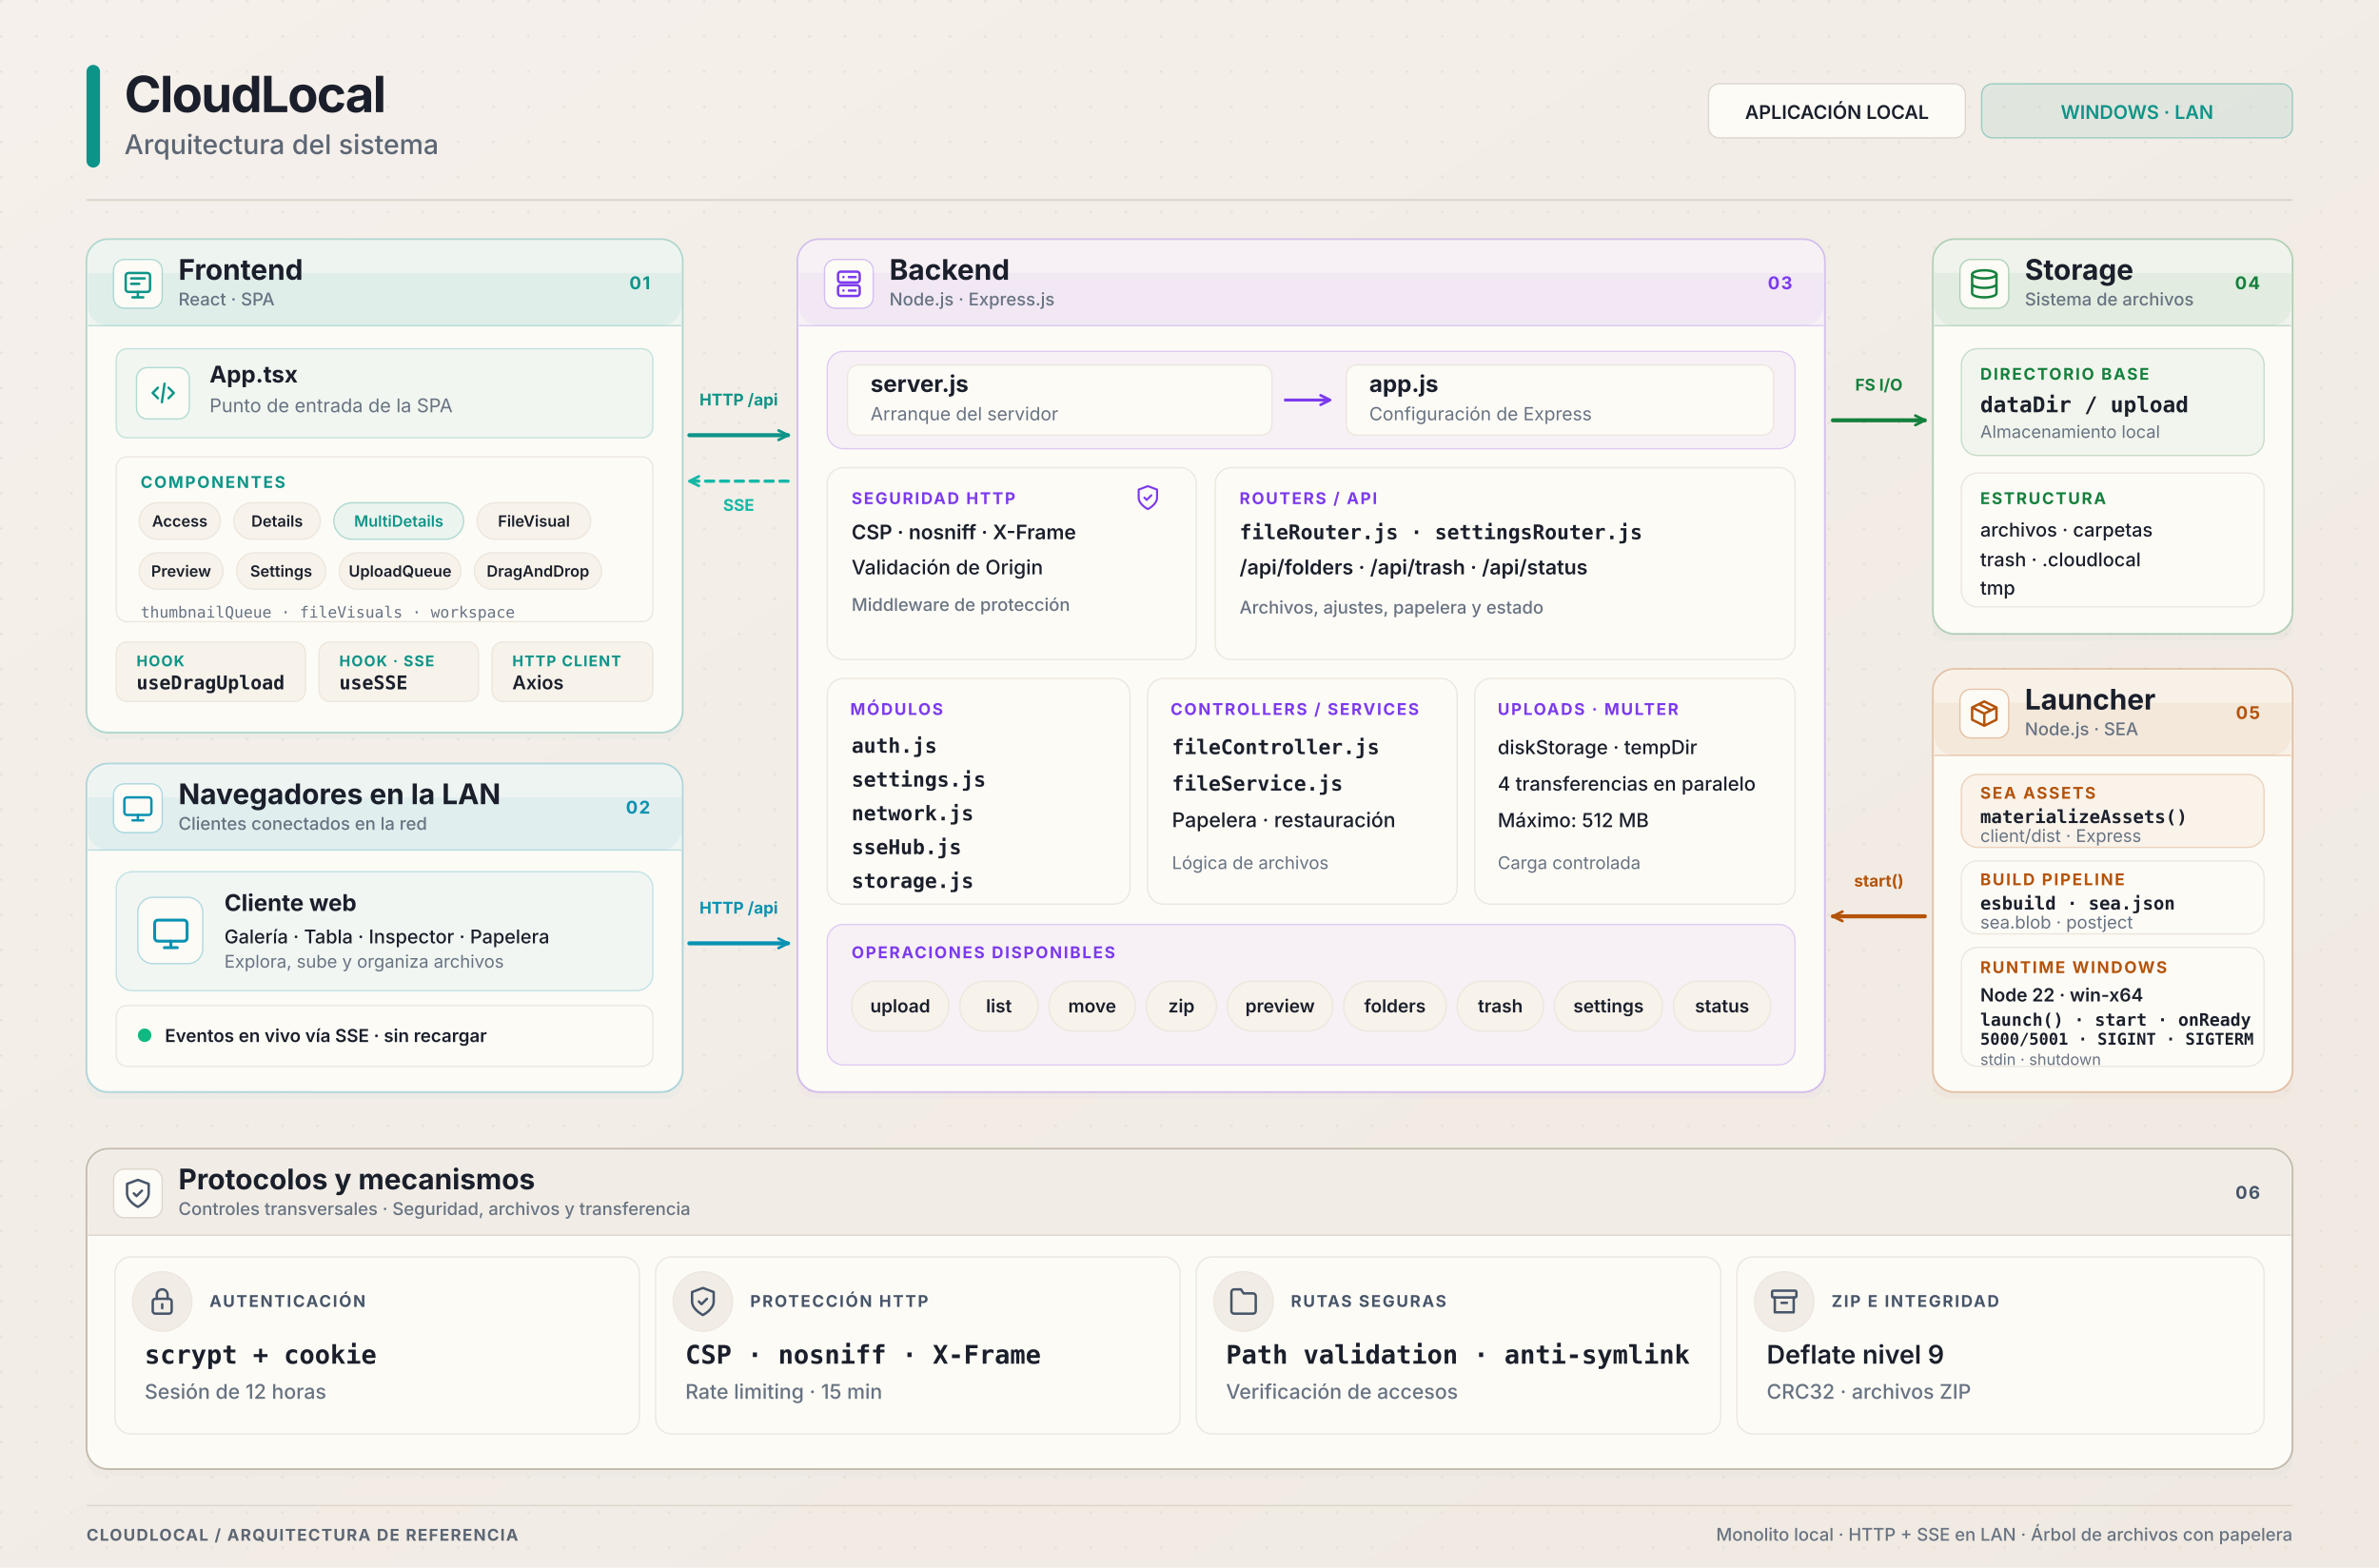
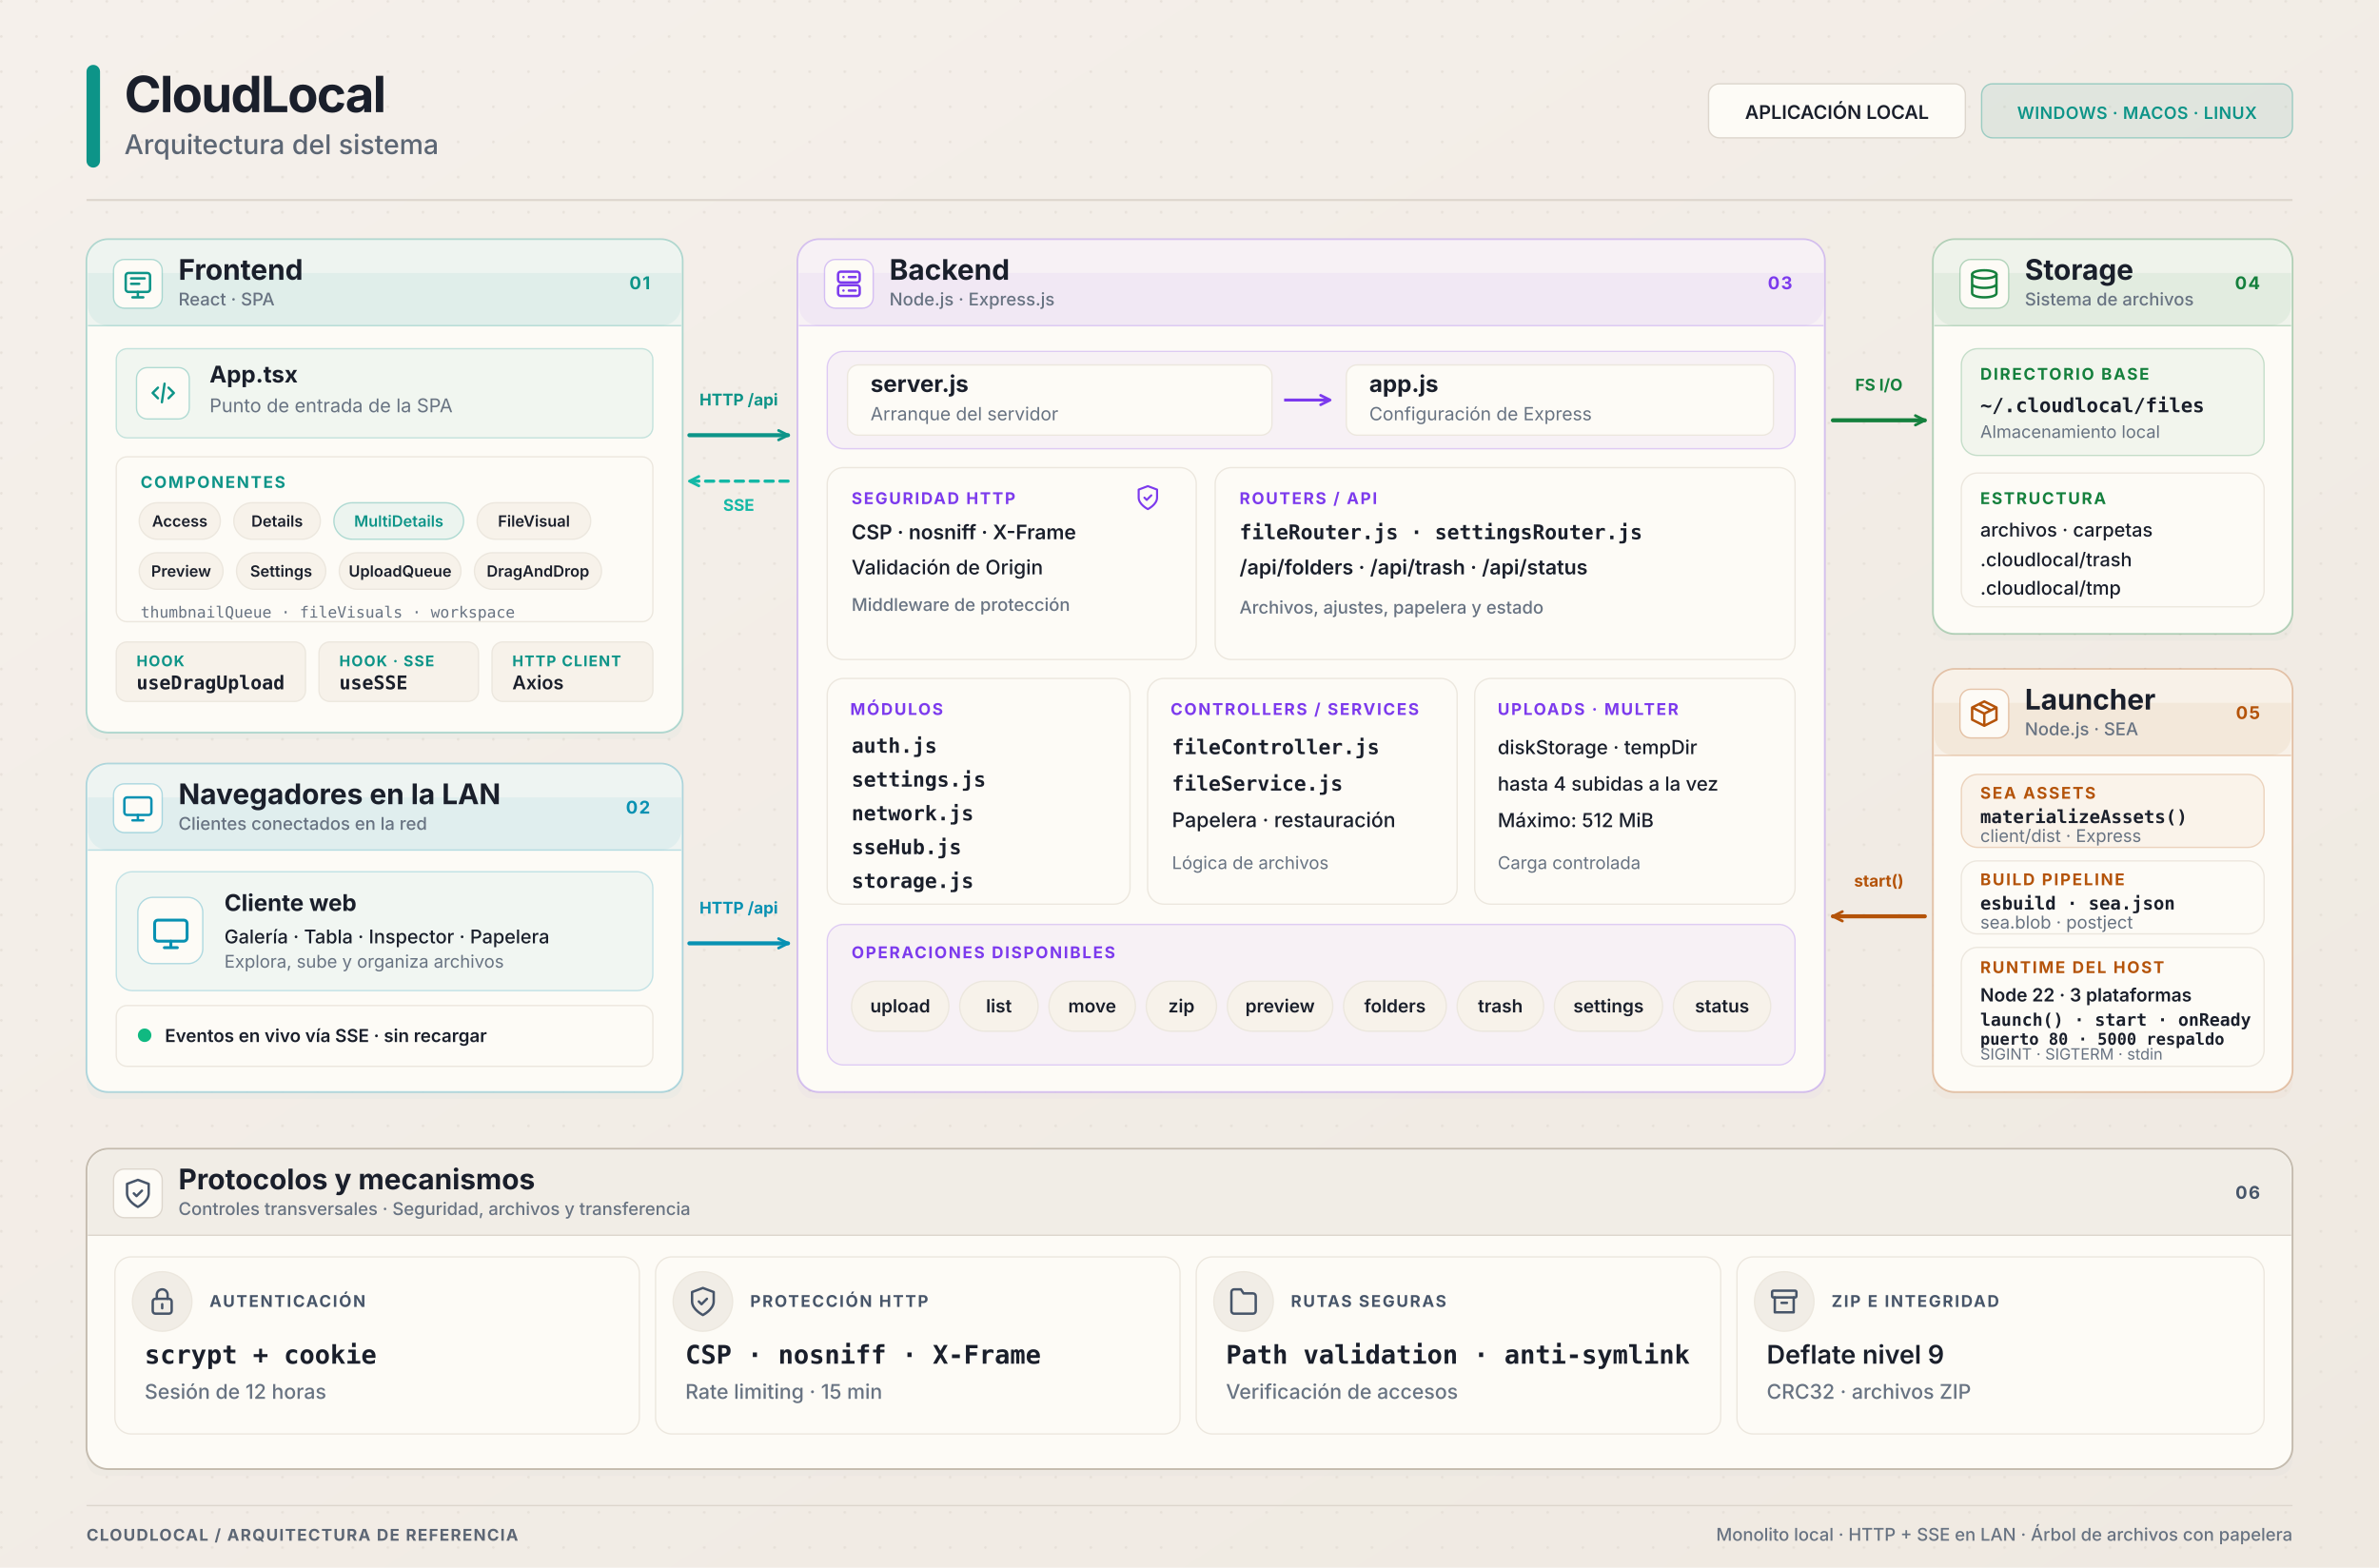
<svg xmlns="http://www.w3.org/2000/svg" width="1760" height="1160" viewBox="0 0 1760 1160" role="img" aria-labelledby="svg-title svg-desc" font-family="Inter, system-ui, -apple-system, 'Segoe UI', Roboto, sans-serif">
  <defs>
    <pattern id="dots" width="26" height="26" patternUnits="userSpaceOnUse">
      <circle cx="1" cy="1" r="1" fill="#ddd6cd" opacity=".5" />
    </pattern>
    <linearGradient id="page" x1="0" y1="0" x2="1" y2="1">
      <stop offset="0" stop-color="#f5f0eb" />
      <stop offset="1" stop-color="#efe9e1" />
    </linearGradient>
    <marker id="ar-teal" markerWidth="9" markerHeight="9" refX="8" refY="4.5" orient="auto" markerUnits="userSpaceOnUse">
      <path d="M1 1 L8 4.5 L1 8" stroke="#0d9488" stroke-width="2" fill="none" stroke-linecap="round" stroke-linejoin="round" />
    </marker>
    <marker id="ar-cyan" markerWidth="9" markerHeight="9" refX="8" refY="4.5" orient="auto" markerUnits="userSpaceOnUse">
      <path d="M1 1 L8 4.5 L1 8" stroke="#0891b2" stroke-width="2" fill="none" stroke-linecap="round" stroke-linejoin="round" />
    </marker>
    <marker id="ar-green" markerWidth="9" markerHeight="9" refX="8" refY="4.5" orient="auto" markerUnits="userSpaceOnUse">
      <path d="M1 1 L8 4.5 L1 8" stroke="#15803d" stroke-width="2" fill="none" stroke-linecap="round" stroke-linejoin="round" />
    </marker>
    <marker id="ar-orange" markerWidth="9" markerHeight="9" refX="8" refY="4.5" orient="auto" markerUnits="userSpaceOnUse">
      <path d="M1 1 L8 4.5 L1 8" stroke="#b45309" stroke-width="2" fill="none" stroke-linecap="round" stroke-linejoin="round" />
    </marker>
    <marker id="ar-teal2" markerWidth="9" markerHeight="9" refX="8" refY="4.5" orient="auto" markerUnits="userSpaceOnUse">
      <path d="M1 1 L8 4.5 L1 8" stroke="#14b8a6" stroke-width="2" fill="none" stroke-linecap="round" stroke-linejoin="round" />
    </marker>
    <marker id="ar-purple" markerWidth="9" markerHeight="9" refX="8" refY="4.5" orient="auto" markerUnits="userSpaceOnUse">
      <path d="M1 1 L8 4.5 L1 8" stroke="#7c3aed" stroke-width="2" fill="none" stroke-linecap="round" stroke-linejoin="round" />
    </marker>
  </defs>
  <rect x="0" y="0" width="1760" height="1160" rx="0" fill="url(#page)" stroke="none" stroke-width="1" />
  <rect x="0" y="0" width="1760" height="1160" rx="0" fill="url(#dots)" stroke="none" stroke-width="1" />
  <rect x="64" y="48" width="10" height="76" rx="5" fill="#0d9488" stroke="none" stroke-width="1" />
  <text x="92" y="83" font-size="37" fill="#1a1f2b" font-weight="700" text-anchor="start" letter-spacing="-1.1">CloudLocal</text>
  <text x="92" y="114" font-size="20" fill="#5c6674" font-weight="500" text-anchor="start">Arquitectura del sistema</text>
  <rect x="1264" y="62" width="190" height="40" rx="8" fill="#fdfbf6" stroke="#ddd6cd" stroke-width="1" />
  <text x="1359" y="88" font-size="14" fill="#1a1f2b" font-weight="600" text-anchor="middle">APLICACIÓN LOCAL</text>
  <rect x="1466" y="62" width="230" height="40" rx="8" fill="rgba(13,148,136,0.08)" stroke="rgba(13,148,136,0.35)" stroke-width="1" />
-   <text x="1581" y="88" font-size="14" fill="#0d9488" font-weight="600" text-anchor="middle">WINDOWS  ·  LAN</text>
+   <text x="1581" y="88" font-size="12.5" fill="#0d9488" font-weight="600" letter-spacing="0.3" text-anchor="middle">WINDOWS · MACOS · LINUX</text>
  <line x1="64" y1="148" x2="1696" y2="148" stroke="#ddd6cd" stroke-width="1.5" />
  <rect x="64" y="182" width="441" height="365" rx="12" fill="rgba(13,148,136,0.05)" stroke="none" stroke-width="1" opacity="0.5" />
  <rect x="64" y="177" width="441" height="365" rx="16" fill="#fdfbf6" stroke="rgba(13,148,136,0.30)" stroke-width="1.35" />
  <rect x="65" y="178" width="439" height="63" rx="15" fill="rgba(13,148,136,0.06)" stroke="none" stroke-width="1" />
  <rect x="65" y="202" width="439" height="39" rx="0" fill="rgba(13,148,136,0.06)" stroke="none" stroke-width="1" />
  <line x1="65" y1="241" x2="504" y2="241" stroke="rgba(13,148,136,0.25)" stroke-width="1" />
  <rect x="84" y="192" width="36" height="36" rx="8" fill="#fdfbf6" stroke="rgba(13,148,136,0.30)" stroke-width="1" />
  <g transform="translate(90 198) scale(1.0)" stroke="#0d9488" stroke-width="1.8" fill="none" stroke-linecap="round" stroke-linejoin="round">
    <rect x="3" y="4" width="18" height="14" rx="2" />
    <path d="M8 22h8M12 18v4M7 8h10M7 12h6" />
  </g>
  <text x="132" y="207" font-size="21" fill="#1a1f2b" font-weight="700" text-anchor="start">Frontend</text>
  <text x="132" y="226" font-size="13" fill="#687382" font-weight="500" text-anchor="start">React · SPA</text>
  <text x="481" y="214" font-size="13" fill="#0d9488" font-weight="700" text-anchor="end" letter-spacing="1">01</text>
  <rect x="86" y="258" width="397" height="66" rx="8" fill="rgba(13,148,136,0.05)" stroke="rgba(13,148,136,0.22)" stroke-width="1.0" />
  <rect x="101" y="272" width="39" height="38" rx="8" fill="#fdfbf6" stroke="rgba(13,148,136,0.30)" stroke-width="1" />
  <g transform="translate(109 279) scale(0.98)" stroke="#0d9488" stroke-width="1.8" fill="none" stroke-linecap="round" stroke-linejoin="round">
    <path d="m8 8-4 4 4 4m8-8 4 4-4 4m-3-11-2 14" />
  </g>
  <text x="155" y="283" font-size="17" fill="#1a1f2b" font-weight="700" text-anchor="start">App.tsx</text>
  <text x="155" y="305" font-size="14" fill="#687382" font-weight="400" text-anchor="start">Punto de entrada de la SPA</text>
  <rect x="86" y="338" width="397" height="122" rx="8" fill="#fdfbf6" stroke="#ece7de" stroke-width="1.0" />
  <text x="104" y="361" font-size="12" fill="#0d9488" font-weight="700" text-anchor="start" letter-spacing="1.2">COMPONENTES</text>
  <rect x="103" y="372" width="60" height="27" rx="13.5" fill="#f7f2ea" stroke="#ece7de" stroke-width="1" />
  <text x="133" y="389.7" font-size="11.5" fill="#1a1f2b" font-weight="600" text-anchor="middle">Access</text>
  <rect x="173" y="372" width="64" height="27" rx="13.5" fill="#f7f2ea" stroke="#ece7de" stroke-width="1" />
  <text x="205" y="389.7" font-size="11.5" fill="#1a1f2b" font-weight="600" text-anchor="middle">Details</text>
  <rect x="247" y="372" width="96" height="27" rx="13.5" fill="rgba(13,148,136,0.07)" stroke="rgba(13,148,136,0.30)" stroke-width="1" />
  <text x="295" y="389.7" font-size="11.5" fill="#0d9488" font-weight="600" text-anchor="middle">MultiDetails</text>
  <rect x="353" y="372" width="84" height="27" rx="13.5" fill="#f7f2ea" stroke="#ece7de" stroke-width="1" />
  <text x="395" y="389.7" font-size="11.5" fill="#1a1f2b" font-weight="600" text-anchor="middle">FileVisual</text>
  <rect x="103" y="409" width="62" height="27" rx="13.5" fill="#f7f2ea" stroke="#ece7de" stroke-width="1" />
  <text x="134" y="426.7" font-size="11.5" fill="#1a1f2b" font-weight="600" text-anchor="middle">Preview</text>
  <rect x="175" y="409" width="66" height="27" rx="13.5" fill="#f7f2ea" stroke="#ece7de" stroke-width="1" />
  <text x="208" y="426.7" font-size="11.5" fill="#1a1f2b" font-weight="600" text-anchor="middle">Settings</text>
  <rect x="251" y="409" width="90" height="27" rx="13.5" fill="#f7f2ea" stroke="#ece7de" stroke-width="1" />
  <text x="296" y="426.7" font-size="11.5" fill="#1a1f2b" font-weight="600" text-anchor="middle">UploadQueue</text>
  <rect x="351" y="409" width="94" height="27" rx="13.5" fill="#f7f2ea" stroke="#ece7de" stroke-width="1" />
  <text x="398" y="426.7" font-size="11.5" fill="#1a1f2b" font-weight="600" text-anchor="middle">DragAndDrop</text>
  <text x="104" y="457" font-size="11.5" fill="#687382" font-weight="500" text-anchor="start" font-family="ui-monospace, 'SF Mono', 'Cascadia Code', 'Fira Code', monospace">thumbnailQueue · fileVisuals · workspace</text>
  <rect x="86" y="475" width="140" height="44" rx="8" fill="#f7f2ea" stroke="#ece7de" stroke-width="1.0" />
  <rect x="236" y="475" width="118" height="44" rx="8" fill="#f7f2ea" stroke="#ece7de" stroke-width="1.0" />
  <rect x="364" y="475" width="119" height="44" rx="8" fill="#f7f2ea" stroke="#ece7de" stroke-width="1.0" />
  <text x="101" y="493" font-size="11" fill="#0d9488" font-weight="700" text-anchor="start" letter-spacing=".8">HOOK</text>
  <text x="101" y="510" font-size="14" fill="#1a1f2b" font-weight="600" text-anchor="start" font-family="ui-monospace, 'SF Mono', 'Cascadia Code', 'Fira Code', monospace">useDragUpload</text>
  <text x="251" y="493" font-size="11" fill="#0d9488" font-weight="700" text-anchor="start" letter-spacing=".8">HOOK · SSE</text>
  <text x="251" y="510" font-size="14" fill="#1a1f2b" font-weight="600" text-anchor="start" font-family="ui-monospace, 'SF Mono', 'Cascadia Code', 'Fira Code', monospace">useSSE</text>
  <text x="379" y="493" font-size="11" fill="#0d9488" font-weight="700" text-anchor="start" letter-spacing=".8">HTTP CLIENT</text>
  <text x="379" y="510" font-size="14" fill="#1a1f2b" font-weight="600" text-anchor="start">Axios</text>
  <rect x="64" y="570" width="441" height="243" rx="12" fill="rgba(8,145,178,0.05)" stroke="none" stroke-width="1" opacity="0.5" />
  <rect x="64" y="565" width="441" height="243" rx="16" fill="#fdfbf6" stroke="rgba(8,145,178,0.30)" stroke-width="1.35" />
  <rect x="65" y="566" width="439" height="63" rx="15" fill="rgba(8,145,178,0.06)" stroke="none" stroke-width="1" />
  <rect x="65" y="590" width="439" height="39" rx="0" fill="rgba(8,145,178,0.06)" stroke="none" stroke-width="1" />
  <line x1="65" y1="629" x2="504" y2="629" stroke="rgba(8,145,178,0.25)" stroke-width="1" />
  <rect x="84" y="580" width="36" height="36" rx="8" fill="#fdfbf6" stroke="rgba(8,145,178,0.30)" stroke-width="1" />
  <g transform="translate(90 586) scale(1.0)" stroke="#0891b2" stroke-width="1.8" fill="none" stroke-linecap="round" stroke-linejoin="round">
    <rect x="2" y="4" width="20" height="13" rx="2" />
    <path d="M8 21h8M12 17v4" />
  </g>
  <text x="132" y="595" font-size="21" fill="#1a1f2b" font-weight="700" text-anchor="start">Navegadores en la LAN</text>
  <text x="132" y="614" font-size="13" fill="#687382" font-weight="500" text-anchor="start">Clientes conectados en la red</text>
  <text x="481" y="602" font-size="13" fill="#0891b2" font-weight="700" text-anchor="end" letter-spacing="1">02</text>
  <rect x="86" y="645" width="397" height="88" rx="12" fill="rgba(8,145,178,0.05)" stroke="rgba(8,145,178,0.22)" stroke-width="1.0" />
  <rect x="102" y="664" width="48" height="49" rx="11" fill="#fdfbf6" stroke="rgba(8,145,178,0.30)" stroke-width="1" />
  <g transform="translate(112 676) scale(1.2)" stroke="#0891b2" stroke-width="1.8" fill="none" stroke-linecap="round" stroke-linejoin="round">
    <rect x="2" y="4" width="20" height="13" rx="2" />
    <path d="M8 21h8M12 17v4" />
  </g>
  <text x="166" y="674" font-size="17" fill="#1a1f2b" font-weight="700" text-anchor="start">Cliente web</text>
  <text x="166" y="698" font-size="14" fill="#1a1f2b" font-weight="500" text-anchor="start">Galería · Tabla · Inspector · Papelera</text>
  <text x="166" y="716" font-size="13" fill="#687382" font-weight="400" text-anchor="start">Explora, sube y organiza archivos</text>
  <rect x="86" y="744" width="397" height="45" rx="8" fill="#fdfbf6" stroke="#ece7de" stroke-width="1.0" />
  <circle cx="107" cy="766" r="5" fill="#10b981" stroke="none" stroke-width="1" />
  <text x="122" y="771" font-size="13.2" fill="#1a1f2b" font-weight="600" text-anchor="start">Eventos en vivo vía SSE · sin recargar</text>
  <rect x="590" y="182" width="760" height="631" rx="12" fill="rgba(124,58,237,0.04)" stroke="none" stroke-width="1" opacity="0.5" />
  <rect x="590" y="177" width="760" height="631" rx="16" fill="#fdfbf6" stroke="rgba(124,58,237,0.28)" stroke-width="1.35" />
  <rect x="591" y="178" width="758" height="63" rx="15" fill="rgba(124,58,237,0.05)" stroke="none" stroke-width="1" />
  <rect x="591" y="202" width="758" height="39" rx="0" fill="rgba(124,58,237,0.05)" stroke="none" stroke-width="1" />
  <line x1="591" y1="241" x2="1349" y2="241" stroke="rgba(124,58,237,0.22)" stroke-width="1" />
  <rect x="610" y="192" width="36" height="36" rx="8" fill="#fdfbf6" stroke="rgba(124,58,237,0.28)" stroke-width="1" />
  <g transform="translate(616 198) scale(1.0)" stroke="#7c3aed" stroke-width="1.8" fill="none" stroke-linecap="round" stroke-linejoin="round">
    <rect x="4" y="3" width="16" height="8" rx="2" />
    <rect x="4" y="13" width="16" height="8" rx="2" />
    <path d="M8 7h.01M8 17h.01M12 7h5M12 17h5" />
  </g>
  <text x="658" y="207" font-size="21" fill="#1a1f2b" font-weight="700" text-anchor="start">Backend</text>
  <text x="658" y="226" font-size="13" fill="#687382" font-weight="500" text-anchor="start">Node.js · Express.js</text>
  <text x="1326" y="214" font-size="13" fill="#7c3aed" font-weight="700" text-anchor="end" letter-spacing="1">03</text>
  <rect x="612" y="260" width="716" height="72" rx="12" fill="rgba(124,58,237,0.05)" stroke="rgba(124,58,237,0.22)" stroke-width="1.0" />
  <rect x="627" y="270" width="314" height="52" rx="8" fill="#fdfbf6" stroke="#ece7de" stroke-width="1" />
  <rect x="996" y="270" width="316" height="52" rx="8" fill="#fdfbf6" stroke="#ece7de" stroke-width="1" />
  <text x="644" y="290" font-size="17" fill="#1a1f2b" font-weight="700" text-anchor="start">server.js</text>
  <text x="644" y="311" font-size="13.5" fill="#687382" font-weight="400" text-anchor="start">Arranque del servidor</text>
  <text x="1013" y="290" font-size="17" fill="#1a1f2b" font-weight="700" text-anchor="start">app.js</text>
  <text x="1013" y="311" font-size="13.5" fill="#687382" font-weight="400" text-anchor="start">Configuración de Express</text>
  <line x1="950" y1="296" x2="984" y2="296" stroke="#7c3aed" stroke-width="2.2" marker-end="url(#ar-purple)" stroke-dasharray="1 0" />
  <rect x="612" y="346" width="273" height="142" rx="12" fill="#fdfbf6" stroke="#ece7de" stroke-width="1.0" />
  <text x="630" y="373" font-size="12" fill="#7c3aed" font-weight="700" text-anchor="start" letter-spacing="1.2">SEGURIDAD HTTP</text>
  <g transform="translate(839 358) scale(0.85)" stroke="#7c3aed" stroke-width="1.8" fill="none" stroke-linecap="round" stroke-linejoin="round">
    <path d="M12 22s8-4 8-10V5l-8-3-8 3v7c0 6 8 10 8 10Z" />
    <path d="m9 12 2 2 4-4" />
  </g>
  <text x="630" y="399" font-size="14.8" fill="#1a1f2b" font-weight="600" text-anchor="start">CSP · nosniff · X-Frame</text>
  <text x="630" y="425" font-size="14.8" fill="#1a1f2b" font-weight="500" text-anchor="start">Validación de Origin</text>
  <text x="630" y="452" font-size="13" fill="#687382" font-weight="500" text-anchor="start">Middleware de protección</text>
  <rect x="899" y="346" width="429" height="142" rx="12" fill="#fdfbf6" stroke="#ece7de" stroke-width="1.0" />
  <text x="917" y="373" font-size="12" fill="#7c3aed" font-weight="700" text-anchor="start" letter-spacing="1.2">ROUTERS / API</text>
  <text x="917" y="399" font-size="15" fill="#1a1f2b" font-weight="600" text-anchor="start" font-family="ui-monospace, 'SF Mono', 'Cascadia Code', 'Fira Code', monospace">fileRouter.js   ·   settingsRouter.js</text>
  <text x="917" y="425" font-size="15" fill="#1a1f2b" font-weight="600" text-anchor="start">/api/folders  ·  /api/trash  ·  /api/status</text>
  <text x="917" y="454" font-size="13" fill="#687382" font-weight="500" text-anchor="start">Archivos, ajustes, papelera y estado</text>
  <rect x="612" y="502" width="224" height="167" rx="12" fill="#fdfbf6" stroke="#ece7de" stroke-width="1.0" />
  <rect x="849" y="502" width="229" height="167" rx="12" fill="#fdfbf6" stroke="#ece7de" stroke-width="1.0" />
  <rect x="1091" y="502" width="237" height="167" rx="12" fill="#fdfbf6" stroke="#ece7de" stroke-width="1.0" />
  <text x="629" y="529" font-size="12" fill="#7c3aed" font-weight="700" text-anchor="start" letter-spacing="1.2">MÓDULOS</text>
  <text x="630" y="557" font-size="15" fill="#1a1f2b" font-weight="550" text-anchor="start" font-family="ui-monospace, 'SF Mono', 'Cascadia Code', 'Fira Code', monospace">auth.js</text>
  <text x="630" y="582" font-size="15" fill="#1a1f2b" font-weight="550" text-anchor="start" font-family="ui-monospace, 'SF Mono', 'Cascadia Code', 'Fira Code', monospace">settings.js</text>
  <text x="630" y="607" font-size="15" fill="#1a1f2b" font-weight="550" text-anchor="start" font-family="ui-monospace, 'SF Mono', 'Cascadia Code', 'Fira Code', monospace">network.js</text>
  <text x="630" y="632" font-size="15" fill="#1a1f2b" font-weight="550" text-anchor="start" font-family="ui-monospace, 'SF Mono', 'Cascadia Code', 'Fira Code', monospace">sseHub.js</text>
  <text x="630" y="657" font-size="15" fill="#1a1f2b" font-weight="550" text-anchor="start" font-family="ui-monospace, 'SF Mono', 'Cascadia Code', 'Fira Code', monospace">storage.js</text>
  <text x="866" y="529" font-size="12" fill="#7c3aed" font-weight="700" text-anchor="start" letter-spacing="1.2">CONTROLLERS / SERVICES</text>
  <text x="867" y="558" font-size="15" fill="#1a1f2b" font-weight="550" text-anchor="start" font-family="ui-monospace, 'SF Mono', 'Cascadia Code', 'Fira Code', monospace">fileController.js</text>
  <text x="867" y="585" font-size="15" fill="#1a1f2b" font-weight="550" text-anchor="start" font-family="ui-monospace, 'SF Mono', 'Cascadia Code', 'Fira Code', monospace">fileService.js</text>
  <text x="867" y="612" font-size="15" fill="#1a1f2b" font-weight="550" text-anchor="start">Papelera · restauración</text>
  <text x="867" y="643" font-size="13" fill="#687382" font-weight="400" text-anchor="start">Lógica de archivos</text>
  <text x="1108" y="529" font-size="12" fill="#7c3aed" font-weight="700" text-anchor="start" letter-spacing="1.2">UPLOADS · MULTER</text>
  <text x="1108" y="558" font-size="14.3" fill="#1a1f2b" font-weight="550" text-anchor="start">diskStorage · tempDir</text>
-   <text x="1108" y="585" font-size="14.3" fill="#1a1f2b" font-weight="550" text-anchor="start">4 transferencias en paralelo</text>
-   <text x="1108" y="612" font-size="14.3" fill="#1a1f2b" font-weight="550" text-anchor="start">Máximo: 512 MB</text>
+   <text x="1108" y="585" font-size="14.3" fill="#1a1f2b" font-weight="550" text-anchor="start">hasta 4 subidas a la vez</text>
+   <text x="1108" y="612" font-size="14.3" fill="#1a1f2b" font-weight="550" text-anchor="start">Máximo: 512 MiB</text>
  <text x="1108" y="643" font-size="13" fill="#687382" font-weight="400" text-anchor="start">Carga controlada</text>
  <rect x="612" y="684" width="716" height="104" rx="12" fill="rgba(124,58,237,0.05)" stroke="rgba(124,58,237,0.22)" stroke-width="1.0" />
  <text x="630" y="709" font-size="12" fill="#7c3aed" font-weight="700" text-anchor="start" letter-spacing="1.2">OPERACIONES DISPONIBLES</text>
  <rect x="630" y="726" width="72" height="37" rx="18.5" fill="#f7f2ea" stroke="#ece7de" stroke-width="1" />
  <text x="666" y="749.1" font-size="13.4" fill="#1a1f2b" font-weight="600" text-anchor="middle">upload</text>
  <rect x="710" y="726" width="58" height="37" rx="18.5" fill="#f7f2ea" stroke="#ece7de" stroke-width="1" />
  <text x="739" y="749.1" font-size="13.4" fill="#1a1f2b" font-weight="600" text-anchor="middle">list</text>
  <rect x="776" y="726" width="64" height="37" rx="18.5" fill="#f7f2ea" stroke="#ece7de" stroke-width="1" />
  <text x="808" y="749.1" font-size="13.4" fill="#1a1f2b" font-weight="600" text-anchor="middle">move</text>
  <rect x="848" y="726" width="52" height="37" rx="18.5" fill="#f7f2ea" stroke="#ece7de" stroke-width="1" />
  <text x="874" y="749.1" font-size="13.4" fill="#1a1f2b" font-weight="600" text-anchor="middle">zip</text>
  <rect x="908" y="726" width="78" height="37" rx="18.5" fill="#f7f2ea" stroke="#ece7de" stroke-width="1" />
  <text x="947" y="749.1" font-size="13.4" fill="#1a1f2b" font-weight="600" text-anchor="middle">preview</text>
  <rect x="994" y="726" width="76" height="37" rx="18.5" fill="#f7f2ea" stroke="#ece7de" stroke-width="1" />
  <text x="1032" y="749.1" font-size="13.4" fill="#1a1f2b" font-weight="600" text-anchor="middle">folders</text>
  <rect x="1078" y="726" width="64" height="37" rx="18.5" fill="#f7f2ea" stroke="#ece7de" stroke-width="1" />
  <text x="1110" y="749.1" font-size="13.4" fill="#1a1f2b" font-weight="600" text-anchor="middle">trash</text>
  <rect x="1150" y="726" width="80" height="37" rx="18.5" fill="#f7f2ea" stroke="#ece7de" stroke-width="1" />
  <text x="1190" y="749.1" font-size="13.4" fill="#1a1f2b" font-weight="600" text-anchor="middle">settings</text>
  <rect x="1238" y="726" width="72" height="37" rx="18.5" fill="#f7f2ea" stroke="#ece7de" stroke-width="1" />
  <text x="1274" y="749.1" font-size="13.4" fill="#1a1f2b" font-weight="600" text-anchor="middle">status</text>
  <rect x="1430" y="182" width="266" height="292" rx="12" fill="rgba(21,128,61,0.05)" stroke="none" stroke-width="1" opacity="0.5" />
  <rect x="1430" y="177" width="266" height="292" rx="16" fill="#fdfbf6" stroke="rgba(21,128,61,0.30)" stroke-width="1.35" />
  <rect x="1431" y="178" width="264" height="63" rx="15" fill="rgba(21,128,61,0.06)" stroke="none" stroke-width="1" />
  <rect x="1431" y="202" width="264" height="39" rx="0" fill="rgba(21,128,61,0.06)" stroke="none" stroke-width="1" />
  <line x1="1431" y1="241" x2="1695" y2="241" stroke="rgba(21,128,61,0.25)" stroke-width="1" />
  <rect x="1450" y="192" width="36" height="36" rx="8" fill="#fdfbf6" stroke="rgba(21,128,61,0.30)" stroke-width="1" />
  <g transform="translate(1456 198) scale(1.0)" stroke="#15803d" stroke-width="1.8" fill="none" stroke-linecap="round" stroke-linejoin="round">
    <ellipse cx="12" cy="5" rx="9" ry="3" />
    <path d="M3 5v14c0 1.7 4 3 9 3s9-1.3 9-3V5M3 12c0 1.7 4 3 9 3s9-1.3 9-3" />
  </g>
  <text x="1498" y="207" font-size="21" fill="#1a1f2b" font-weight="700" text-anchor="start">Storage</text>
  <text x="1498" y="226" font-size="13" fill="#687382" font-weight="500" text-anchor="start">Sistema de archivos</text>
  <text x="1672" y="214" font-size="13" fill="#15803d" font-weight="700" text-anchor="end" letter-spacing="1">04</text>
  <rect x="1451" y="258" width="224" height="79" rx="12" fill="rgba(21,128,61,0.05)" stroke="rgba(21,128,61,0.22)" stroke-width="1.0" />
  <text x="1465" y="281" font-size="12" fill="#15803d" font-weight="700" text-anchor="start" letter-spacing="1.2">DIRECTORIO BASE</text>
-   <text x="1465" y="305" font-size="16" fill="#1a1f2b" font-weight="700" text-anchor="start" font-family="ui-monospace, 'SF Mono', 'Cascadia Code', 'Fira Code', monospace">dataDir / upload</text>
+   <text x="1465" y="305" font-size="14.5" fill="#1a1f2b" font-weight="700" text-anchor="start" font-family="ui-monospace, 'SF Mono', 'Cascadia Code', 'Fira Code', monospace">~/.cloudlocal/files</text>
  <text x="1465" y="324" font-size="12.8" fill="#687382" font-weight="400" text-anchor="start">Almacenamiento local</text>
  <rect x="1451" y="350" width="224" height="99" rx="12" fill="#fdfbf6" stroke="#ece7de" stroke-width="1.0" />
  <text x="1465" y="373" font-size="12" fill="#15803d" font-weight="700" text-anchor="start" letter-spacing="1.2">ESTRUCTURA</text>
  <text x="1465" y="397" font-size="14" fill="#1a1f2b" font-weight="550" text-anchor="start">archivos · carpetas</text>
-   <text x="1465" y="419" font-size="14" fill="#1a1f2b" font-weight="550" text-anchor="start">trash · .cloudlocal</text>
-   <text x="1465" y="440" font-size="14" fill="#1a1f2b" font-weight="550" text-anchor="start">tmp</text>
+   <text x="1465" y="419" font-size="14" fill="#1a1f2b" font-weight="550" text-anchor="start">.cloudlocal/trash</text>
+   <text x="1465" y="440" font-size="14" fill="#1a1f2b" font-weight="550" text-anchor="start">.cloudlocal/tmp</text>
  <rect x="1430" y="500" width="266" height="313" rx="12" fill="rgba(180,83,9,0.05)" stroke="none" stroke-width="1" opacity="0.5" />
  <rect x="1430" y="495" width="266" height="313" rx="16" fill="#fdfbf6" stroke="rgba(180,83,9,0.30)" stroke-width="1.35" />
  <rect x="1431" y="496" width="264" height="63" rx="15" fill="rgba(180,83,9,0.06)" stroke="none" stroke-width="1" />
  <rect x="1431" y="520" width="264" height="39" rx="0" fill="rgba(180,83,9,0.06)" stroke="none" stroke-width="1" />
  <line x1="1431" y1="559" x2="1695" y2="559" stroke="rgba(180,83,9,0.25)" stroke-width="1" />
  <rect x="1450" y="510" width="36" height="36" rx="8" fill="#fdfbf6" stroke="rgba(180,83,9,0.30)" stroke-width="1" />
  <g transform="translate(1456 516) scale(1.0)" stroke="#b45309" stroke-width="1.8" fill="none" stroke-linecap="round" stroke-linejoin="round">
    <path d="M3 7.5 12 3l9 4.5v9L12 21l-9-4.5v-9ZM3 7.5 12 12l9-4.5M12 12v9M8 5l9 4.5" />
  </g>
  <text x="1498" y="525" font-size="21" fill="#1a1f2b" font-weight="700" text-anchor="start">Launcher</text>
  <text x="1498" y="544" font-size="13" fill="#687382" font-weight="500" text-anchor="start">Node.js · SEA</text>
  <text x="1672" y="532" font-size="13" fill="#b45309" font-weight="700" text-anchor="end" letter-spacing="1">05</text>
  <rect x="1451" y="573" width="224" height="54" rx="12" fill="rgba(180,83,9,0.05)" stroke="rgba(180,83,9,0.22)" stroke-width="1.0" />
  <text x="1465" y="591" font-size="12" fill="#b45309" font-weight="700" text-anchor="start" letter-spacing="1.2">SEA ASSETS</text>
  <text x="1465" y="609" font-size="13.4" fill="#1a1f2b" font-weight="600" text-anchor="start" font-family="ui-monospace, 'SF Mono', 'Cascadia Code', 'Fira Code', monospace">materializeAssets()</text>
  <text x="1465" y="623" font-size="12.9" fill="#687382" font-weight="400" text-anchor="start">client/dist · Express</text>
  <rect x="1451" y="637" width="224" height="54" rx="12" fill="#fdfbf6" stroke="#ece7de" stroke-width="1.0" />
  <text x="1465" y="655" font-size="12" fill="#b45309" font-weight="700" text-anchor="start" letter-spacing="1.2">BUILD PIPELINE</text>
  <text x="1465" y="673" font-size="13.3" fill="#1a1f2b" font-weight="600" text-anchor="start" font-family="ui-monospace, 'SF Mono', 'Cascadia Code', 'Fira Code', monospace">esbuild · sea.json</text>
  <text x="1465" y="687" font-size="13.0" fill="#687382" font-weight="400" text-anchor="start">sea.blob · postject</text>
  <rect x="1451" y="701" width="224" height="88" rx="12" fill="#fdfbf6" stroke="#ece7de" stroke-width="1.0" />
-   <text x="1465" y="720" font-size="12" fill="#b45309" font-weight="700" text-anchor="start" letter-spacing="1.2">RUNTIME WINDOWS</text>
-   <text x="1465" y="741" font-size="13.5" fill="#1a1f2b" font-weight="600" text-anchor="start">Node 22 · win-x64</text>
+   <text x="1465" y="720" font-size="12" fill="#b45309" font-weight="700" text-anchor="start" letter-spacing="1.2">RUNTIME DEL HOST</text>
+   <text x="1465" y="741" font-size="13.5" fill="#1a1f2b" font-weight="600" text-anchor="start">Node 22 · 3 plataformas</text>
  <text x="1465" y="759" font-size="12.8" fill="#1a1f2b" font-weight="550" text-anchor="start" font-family="ui-monospace, 'SF Mono', 'Cascadia Code', 'Fira Code', monospace">launch() · start · onReady</text>
-   <text x="1465" y="773" font-size="12.0" fill="#1a1f2b" font-weight="550" text-anchor="start" font-family="ui-monospace, 'SF Mono', 'Cascadia Code', 'Fira Code', monospace">5000/5001 · SIGINT · SIGTERM</text>
-   <text x="1465" y="788" font-size="11.5" fill="#687382" font-weight="400" text-anchor="start">stdin · shutdown</text>
+   <text x="1465" y="773" font-size="12.0" fill="#1a1f2b" font-weight="550" text-anchor="start" font-family="ui-monospace, 'SF Mono', 'Cascadia Code', 'Fira Code', monospace">puerto 80 · 5000 respaldo</text>
+   <text x="1465" y="784" font-size="11.5" fill="#687382" font-weight="400" text-anchor="start">SIGINT · SIGTERM · stdin</text>
  <path d="M510 322 L583 322" fill="none" stroke="#0d9488" stroke-width="3" marker-end="url(#ar-teal)" stroke-linecap="round" />
  <text x="546.5" y="300" font-size="12" fill="#0d9488" font-weight="700" text-anchor="middle">HTTP /api</text>
  <path d="M583 356 L510 356" fill="none" stroke="#14b8a6" stroke-width="2.4" marker-end="url(#ar-teal2)" stroke-linecap="round" stroke-dasharray="6 5" />
  <text x="546.5" y="378" font-size="12" fill="#14b8a6" font-weight="700" text-anchor="middle">SSE</text>
  <path d="M510 698 L583 698" fill="none" stroke="#0891b2" stroke-width="3" marker-end="url(#ar-cyan)" stroke-linecap="round" />
  <text x="546.5" y="676" font-size="12" fill="#0891b2" font-weight="700" text-anchor="middle">HTTP /api</text>
  <path d="M1356 311 L1424 311" fill="none" stroke="#15803d" stroke-width="3" marker-end="url(#ar-green)" stroke-linecap="round" />
  <text x="1390" y="289" font-size="12" fill="#15803d" font-weight="700" text-anchor="middle">FS I/O</text>
  <path d="M1424 678 L1356 678" fill="none" stroke="#b45309" stroke-width="3" marker-end="url(#ar-orange)" stroke-linecap="round" />
  <text x="1390" y="656" font-size="12" fill="#b45309" font-weight="700" text-anchor="middle">start()</text>
  <rect x="64" y="855" width="1632" height="237" rx="12" fill="rgba(71,85,105,0.04)" stroke="none" stroke-width="1" opacity="0.5" />
  <rect x="64" y="850" width="1632" height="237" rx="16" fill="#fdfbf6" stroke="#c4bbae" stroke-width="1.35" />
  <rect x="65" y="851" width="1630" height="63" rx="15" fill="#f1ede6" stroke="none" stroke-width="1" />
  <rect x="65" y="875" width="1630" height="39" rx="0" fill="#f1ede6" stroke="none" stroke-width="1" />
  <line x1="65" y1="914" x2="1695" y2="914" stroke="#ddd6cd" stroke-width="1" />
  <rect x="84" y="865" width="36" height="36" rx="8" fill="#fdfbf6" stroke="#ddd6cd" stroke-width="1" />
  <g transform="translate(90 871) scale(1.0)" stroke="#475569" stroke-width="1.8" fill="none" stroke-linecap="round" stroke-linejoin="round">
    <path d="M12 22s8-4 8-10V5l-8-3-8 3v7c0 6 8 10 8 10Z" />
    <path d="m9 12 2 2 4-4" />
  </g>
  <text x="132" y="880" font-size="21" fill="#1a1f2b" font-weight="700" text-anchor="start">Protocolos y mecanismos</text>
  <text x="132" y="899" font-size="13" fill="#687382" font-weight="500" text-anchor="start">Controles transversales · Seguridad, archivos y transferencia</text>
  <text x="1672" y="887" font-size="13" fill="#475569" font-weight="700" text-anchor="end" letter-spacing="1">06</text>
  <rect x="85" y="930" width="388" height="131" rx="12" fill="#fdfbf6" stroke="#ece7de" stroke-width="1.0" />
  <circle cx="120" cy="963" r="22" fill="#f1ede6" stroke="#ece7de" stroke-width="1" />
  <g transform="translate(108 951) scale(1.0)" stroke="#475569" stroke-width="1.8" fill="none" stroke-linecap="round" stroke-linejoin="round">
    <rect x="5" y="10" width="14" height="11" rx="2" />
    <path d="M8 10V7a4 4 0 1 1 8 0v3M12 14v3" />
  </g>
  <text x="155" y="967" font-size="12" fill="#475569" font-weight="700" text-anchor="start" letter-spacing="1.2">AUTENTICACIÓN</text>
  <text x="107" y="1009" font-size="19" fill="#1a1f2b" font-weight="600" text-anchor="start" font-family="ui-monospace, 'SF Mono', 'Cascadia Code', 'Fira Code', monospace">scrypt + cookie</text>
  <text x="107" y="1035" font-size="15" fill="#687382" font-weight="500" text-anchor="start">Sesión de 12 horas</text>
  <rect x="485" y="930" width="388" height="131" rx="12" fill="#fdfbf6" stroke="#ece7de" stroke-width="1.0" />
  <circle cx="520" cy="963" r="22" fill="#f1ede6" stroke="#ece7de" stroke-width="1" />
  <g transform="translate(508 951) scale(1.0)" stroke="#475569" stroke-width="1.8" fill="none" stroke-linecap="round" stroke-linejoin="round">
    <path d="M12 22s8-4 8-10V5l-8-3-8 3v7c0 6 8 10 8 10Z" />
    <path d="m9 12 2 2 4-4" />
  </g>
  <text x="555" y="967" font-size="12" fill="#475569" font-weight="700" text-anchor="start" letter-spacing="1.2">PROTECCIÓN HTTP</text>
  <text x="507" y="1009" font-size="19" fill="#1a1f2b" font-weight="600" text-anchor="start" font-family="ui-monospace, 'SF Mono', 'Cascadia Code', 'Fira Code', monospace">CSP · nosniff · X-Frame</text>
  <text x="507" y="1035" font-size="15" fill="#687382" font-weight="500" text-anchor="start">Rate limiting · 15 min</text>
  <rect x="885" y="930" width="388" height="131" rx="12" fill="#fdfbf6" stroke="#ece7de" stroke-width="1.0" />
  <circle cx="920" cy="963" r="22" fill="#f1ede6" stroke="#ece7de" stroke-width="1" />
  <g transform="translate(908 951) scale(1.0)" stroke="#475569" stroke-width="1.8" fill="none" stroke-linecap="round" stroke-linejoin="round">
    <path d="M3 7V5a2 2 0 0 1 2-2h5l2 3h7a2 2 0 0 1 2 2v11a2 2 0 0 1-2 2H5a2 2 0 0 1-2-2V7Z" />
  </g>
  <text x="955" y="967" font-size="12" fill="#475569" font-weight="700" text-anchor="start" letter-spacing="1.2">RUTAS SEGURAS</text>
  <text x="907" y="1009" font-size="19" fill="#1a1f2b" font-weight="600" text-anchor="start" font-family="ui-monospace, 'SF Mono', 'Cascadia Code', 'Fira Code', monospace">Path validation · anti-symlink</text>
  <text x="907" y="1035" font-size="15" fill="#687382" font-weight="500" text-anchor="start">Verificación de accesos</text>
  <rect x="1285" y="930" width="390" height="131" rx="12" fill="#fdfbf6" stroke="#ece7de" stroke-width="1.0" />
  <circle cx="1320" cy="963" r="22" fill="#f1ede6" stroke="#ece7de" stroke-width="1" />
  <g transform="translate(1308 951) scale(1.0)" stroke="#475569" stroke-width="1.8" fill="none" stroke-linecap="round" stroke-linejoin="round">
    <rect x="3" y="4" width="18" height="5" rx="1" />
    <path d="M5 9v11h14V9M10 13h4" />
  </g>
  <text x="1355" y="967" font-size="12" fill="#475569" font-weight="700" text-anchor="start" letter-spacing="1.2">ZIP E INTEGRIDAD</text>
  <text x="1307" y="1009" font-size="19" fill="#1a1f2b" font-weight="600" text-anchor="start">Deflate nivel 9</text>
  <text x="1307" y="1035" font-size="15" fill="#687382" font-weight="500" text-anchor="start">CRC32 · archivos ZIP</text>
  <line x1="64" y1="1114" x2="1696" y2="1114" stroke="#ddd6cd" stroke-width="1" />
  <text x="64" y="1140" font-size="12" fill="#5c6674" font-weight="700" text-anchor="start" letter-spacing=".9">CLOUDLOCAL  /  ARQUITECTURA DE REFERENCIA</text>
  <text x="1696" y="1140" font-size="13" fill="#687382" font-weight="500" text-anchor="end">Monolito local  ·  HTTP + SSE en LAN  ·  Árbol de archivos con papelera</text>
</svg>
